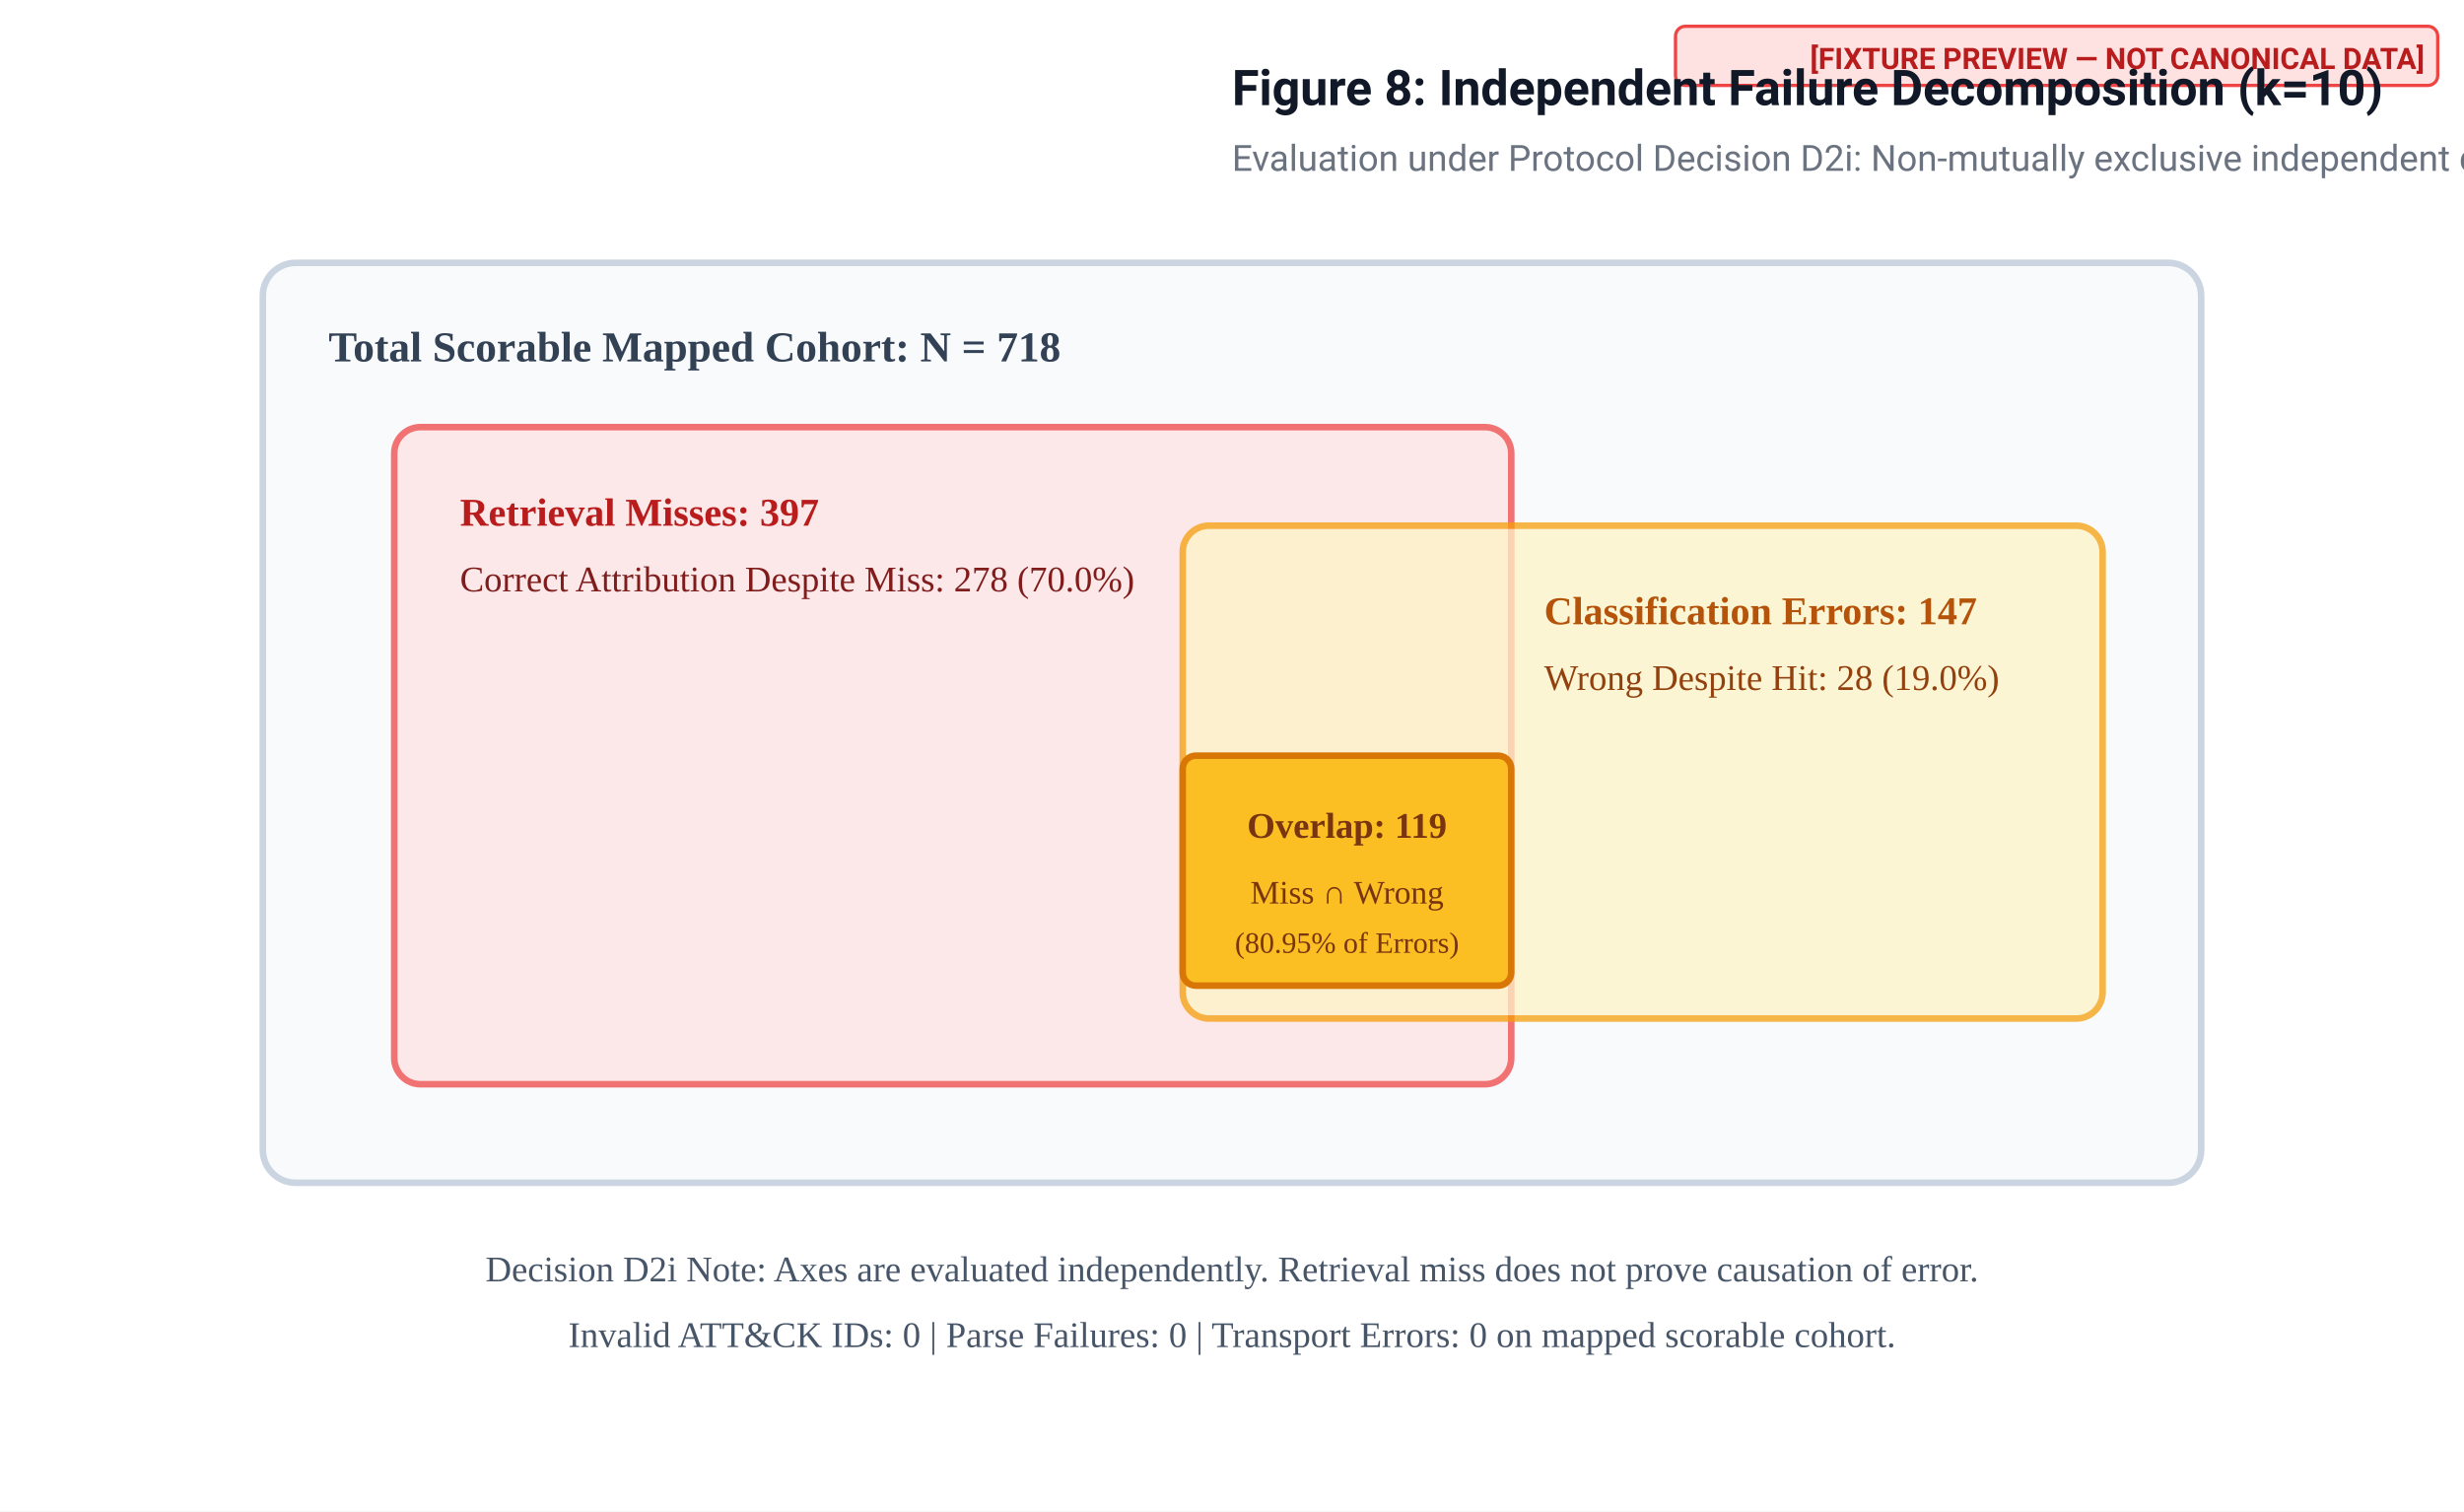
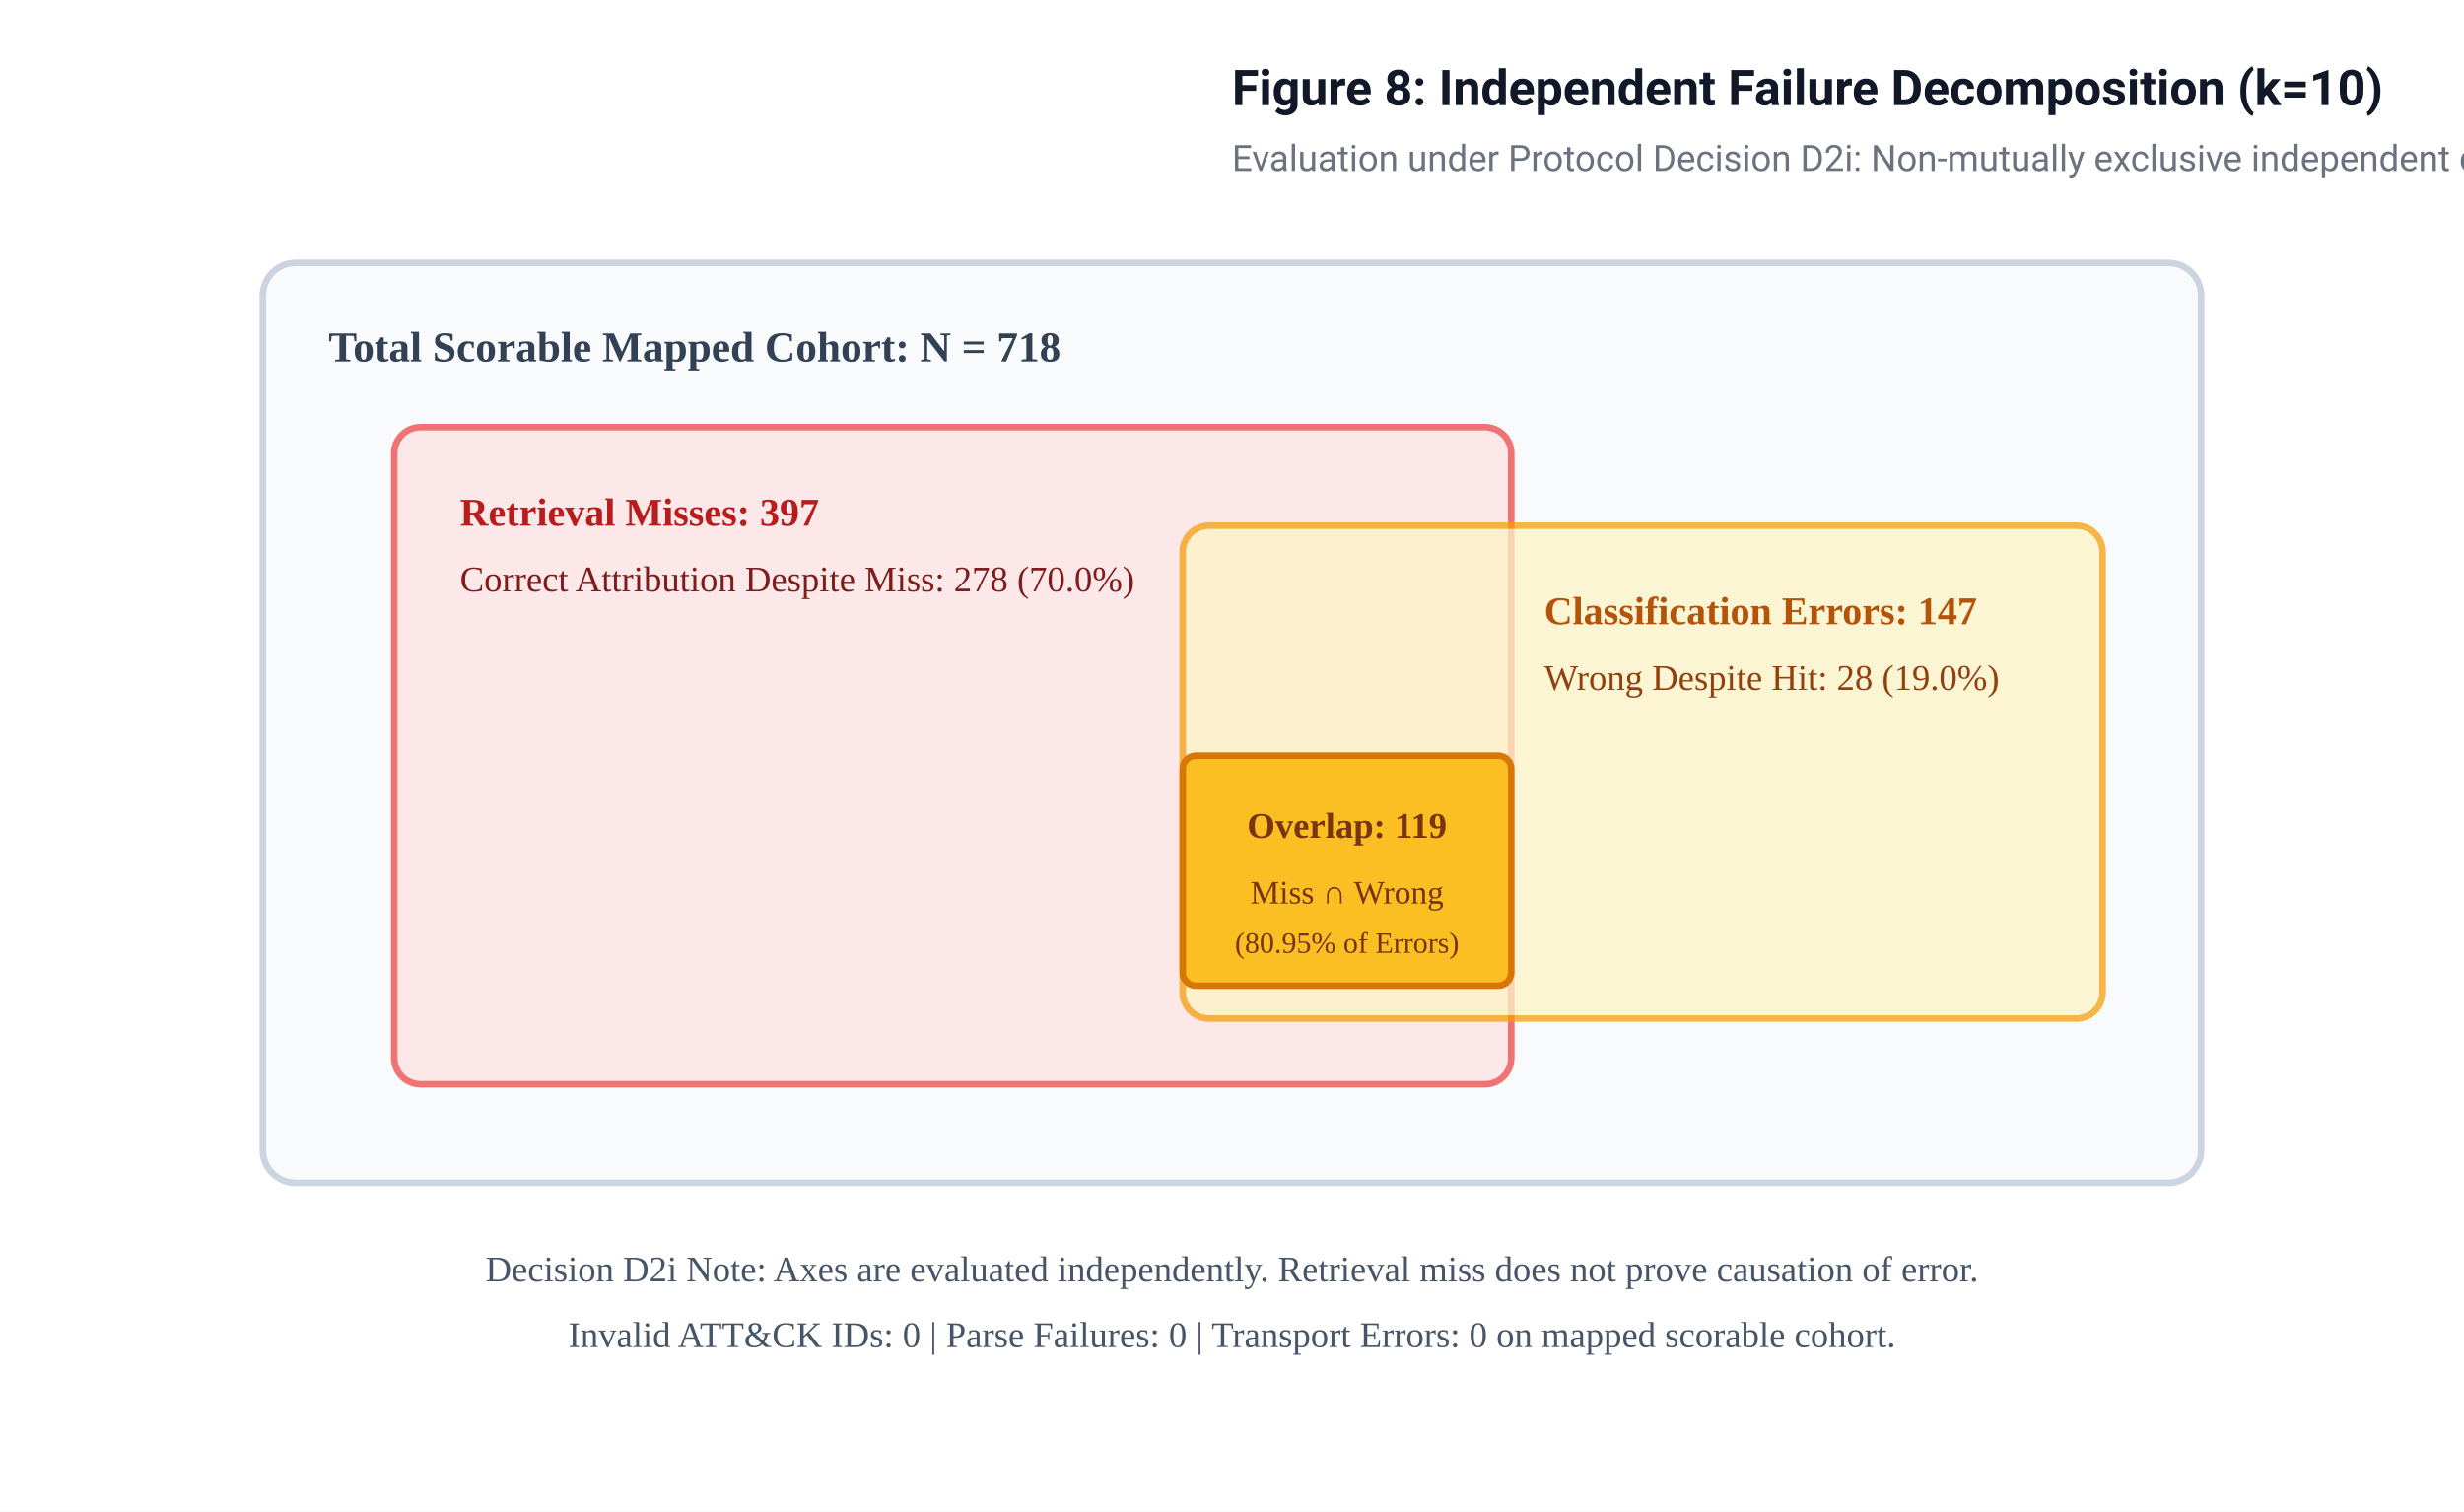
<svg xmlns="http://www.w3.org/2000/svg" viewBox="0 0 750 460" width="750" height="460">
  <defs>
    <style>
      .title { font-family: -apple-system, BlinkMacSystemFont, "Segoe UI", Roboto, Helvetica, Arial, sans-serif; font-size: 15px; font-weight: bold; fill: #111827; }
      .subtitle { font-family: -apple-system, BlinkMacSystemFont, "Segoe UI", Roboto, Helvetica, Arial, sans-serif; font-size: 11px; fill: #6b7280; }
      .axis-label { font-family: -apple-system, BlinkMacSystemFont, "Segoe UI", Roboto, Helvetica, Arial, sans-serif; font-size: 12px; font-weight: 600; fill: #374151; }
      .tick-label { font-family: -apple-system, BlinkMacSystemFont, "Segoe UI", Roboto, Helvetica, Arial, sans-serif; font-size: 10px; fill: #4b5563; text-anchor: middle; }
      .data-label { font-family: -apple-system, BlinkMacSystemFont, "Segoe UI", Roboto, Helvetica, Arial, sans-serif; font-size: 11px; font-weight: bold; fill: #1f2937; text-anchor: middle; }
      .grid-line { stroke: #e5e7eb; stroke-width: 1; stroke-dasharray: 4,4; }
      .legend-text { font-family: -apple-system, BlinkMacSystemFont, "Segoe UI", Roboto, Helvetica, Arial, sans-serif; font-size: 11px; fill: #374151; }
      .fixture-banner { font-family: -apple-system, BlinkMacSystemFont, "Segoe UI", Roboto, Helvetica, Arial, sans-serif; font-size: 9px; font-weight: bold; fill: #b91c1c; text-anchor: end; }
    </style>
  </defs>
  <rect width="100%" height="100%" fill="#ffffff" />
-   <rect x="510" y="8" width="232" height="18" rx="3" ry="3" fill="#fee2e2" stroke="#ef4444" stroke-width="1" />
-   <text x="738" y="21" class="fixture-banner">[FIXTURE PREVIEW — NOT CANONICAL DATA]</text>
  <text x="375" y="32" class="title">Figure 8: Independent Failure Decomposition (k=10)</text>
  <text x="375" y="52" class="subtitle">Evaluation under Protocol Decision D2i: Non-mutually exclusive independent diagnostic axes</text>
  <rect x="80" y="80" width="590" height="280" rx="10" ry="10" fill="#f8fafc" stroke="#cbd5e1" stroke-width="2" />
  <text x="100" y="110" font-size="13" font-weight="bold" fill="#334155">Total Scorable Mapped Cohort: N = 718</text>
  <rect x="120" y="130" width="340" height="200" rx="8" ry="8" fill="#fee2e2" stroke="#ef4444" stroke-width="2" opacity="0.75" />
  <text x="140" y="160" font-size="12" font-weight="bold" fill="#b91c1c">Retrieval Misses: 397</text>
  <text x="140" y="180" font-size="11" fill="#7f1d1d">Correct Attribution Despite Miss: 278 (70.0%)</text>
  <rect x="360" y="160" width="280" height="150" rx="8" ry="8" fill="#fef3c7" stroke="#f59e0b" stroke-width="2" opacity="0.75" />
  <text x="470" y="190" font-size="12" font-weight="bold" fill="#b45309">Classification Errors: 147</text>
  <text x="470" y="210" font-size="11" fill="#92400e">Wrong Despite Hit: 28 (19.0%)</text>
  <rect x="360" y="230" width="100" height="70" rx="4" ry="4" fill="#fbbf24" stroke="#d97706" stroke-width="2" />
  <text x="410" y="255" font-size="11" font-weight="bold" fill="#78350f" text-anchor="middle">Overlap: 119</text>
  <text x="410" y="275" font-size="10" fill="#78350f" text-anchor="middle">Miss ∩ Wrong</text>
  <text x="410" y="290" font-size="9" fill="#78350f" text-anchor="middle">(80.95% of Errors)</text>
  <text x="375" y="390" font-size="11" fill="#475569" text-anchor="middle">Decision D2i Note: Axes are evaluated independently. Retrieval miss does not prove causation of error.</text>
  <text x="375" y="410" font-size="11" fill="#475569" text-anchor="middle">Invalid ATT&amp;CK IDs: 0 | Parse Failures: 0 | Transport Errors: 0 on mapped scorable cohort.</text>
</svg>
